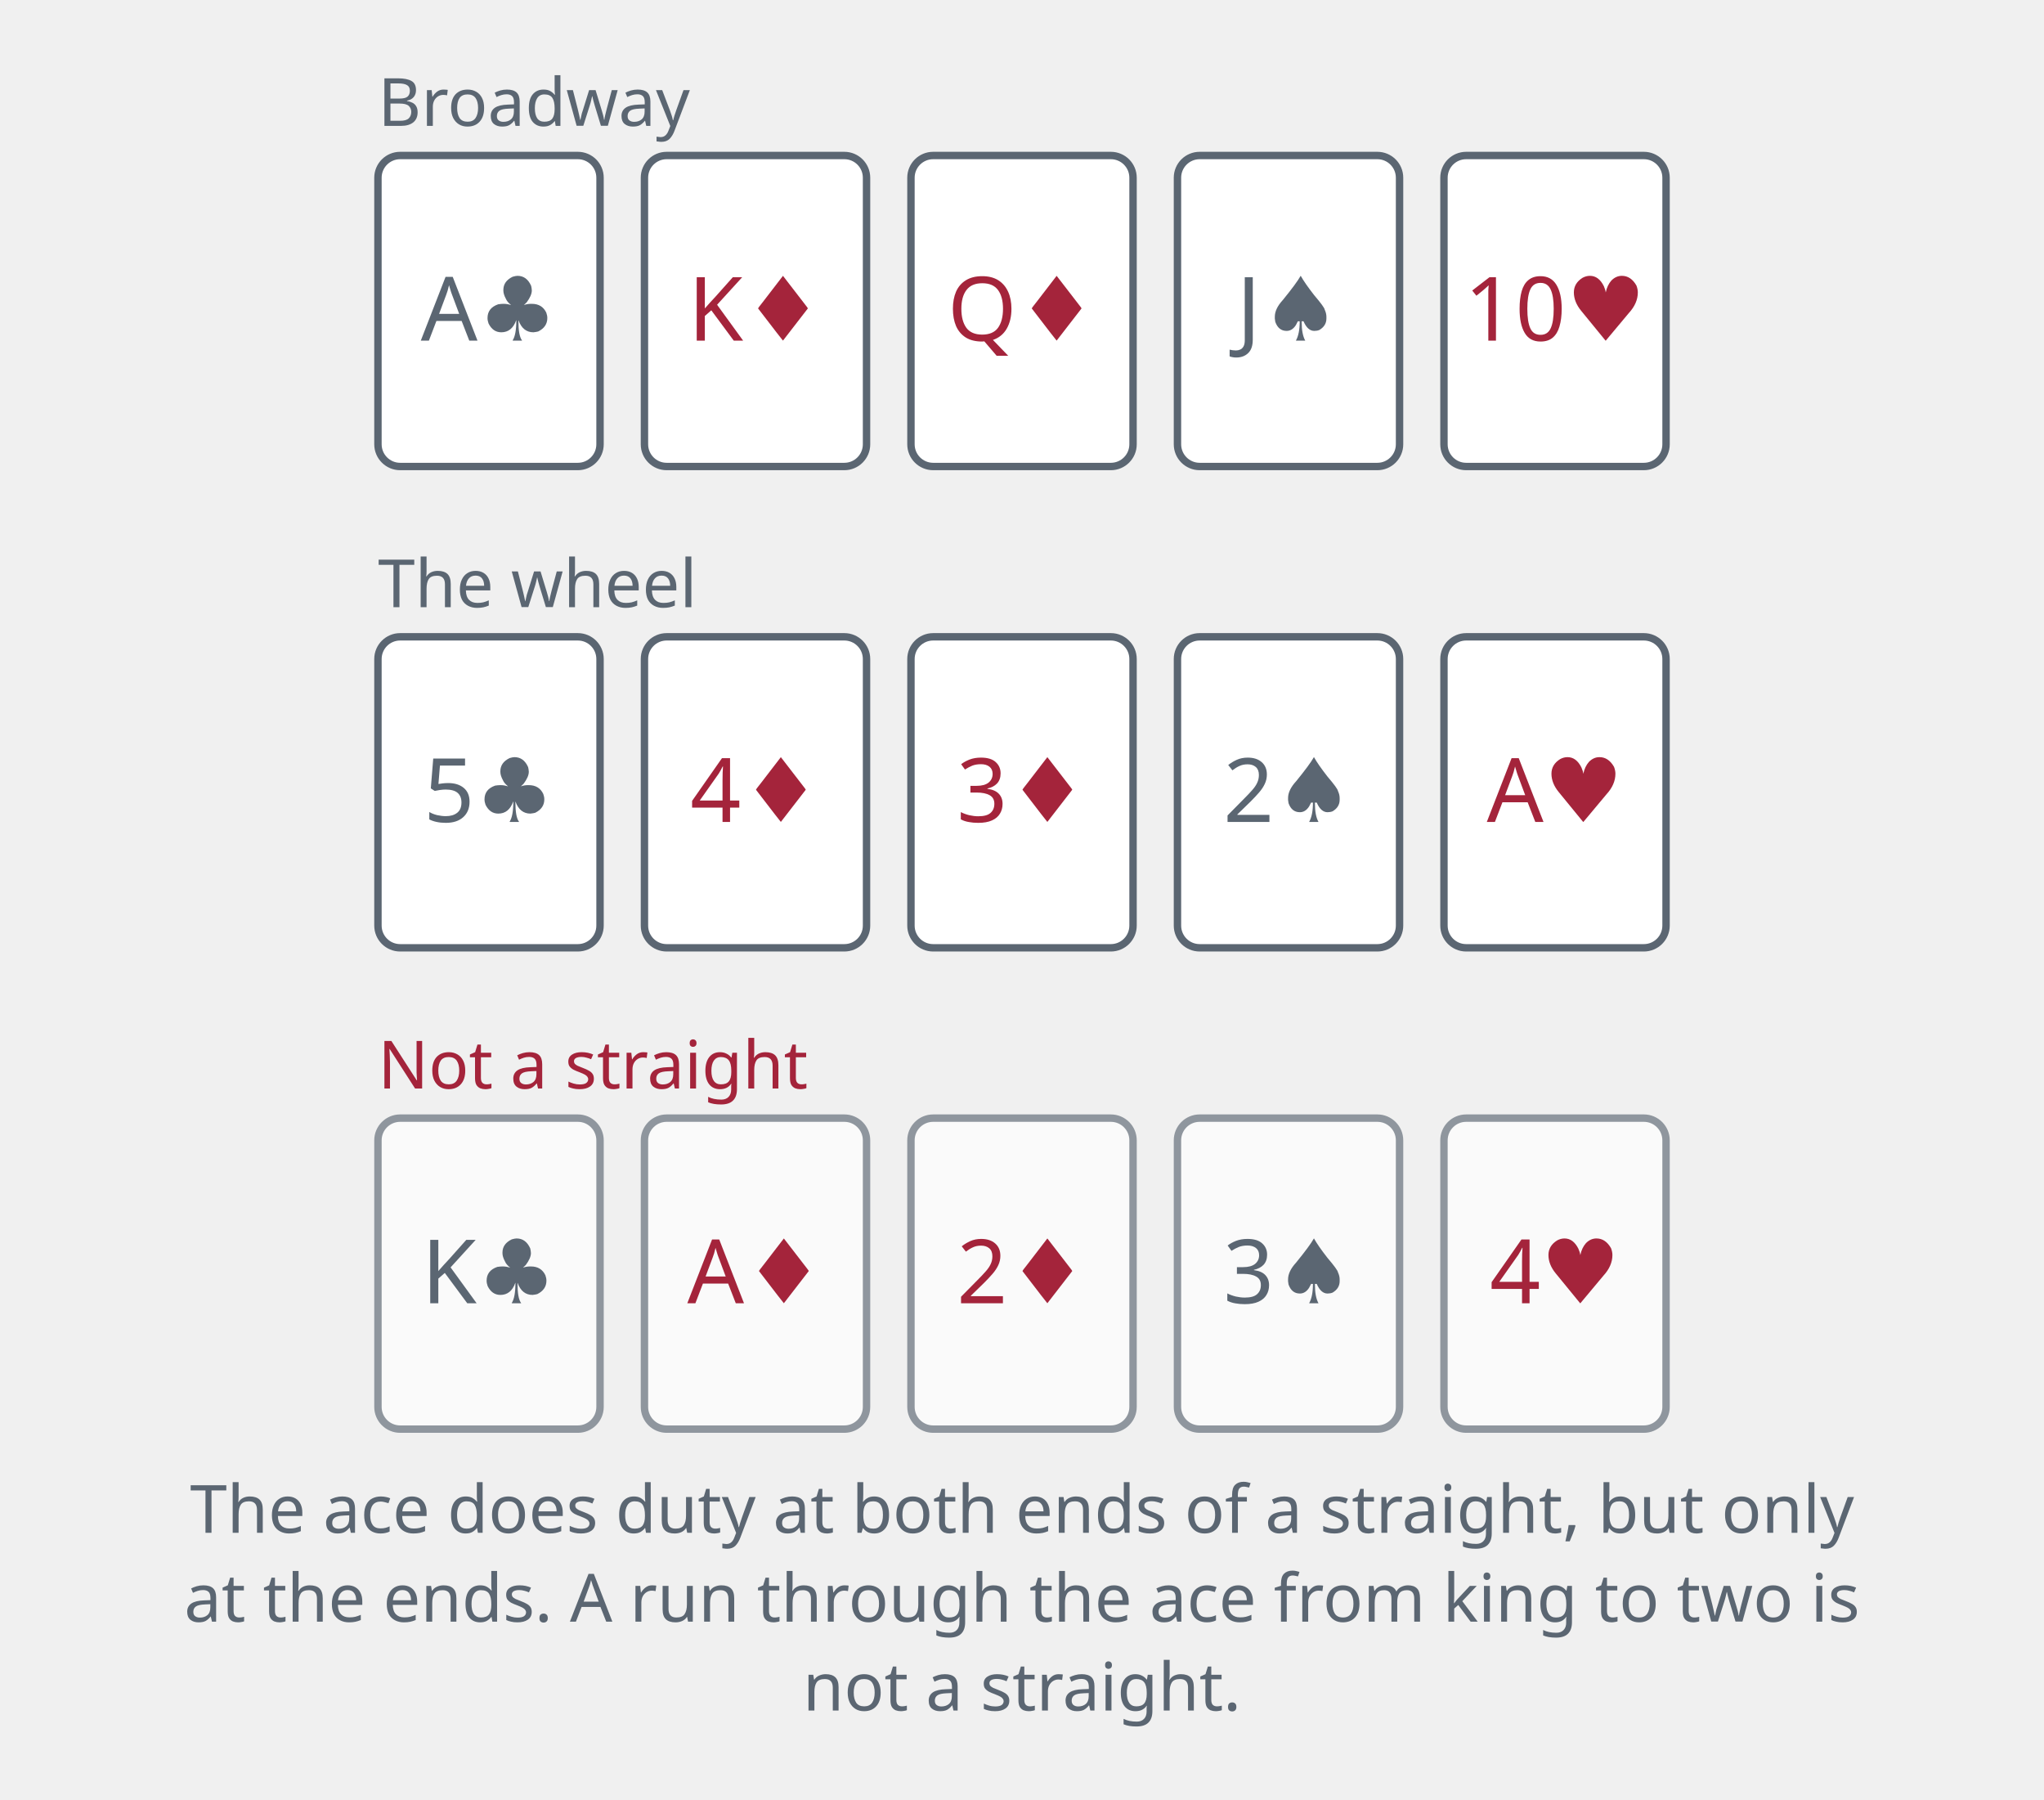
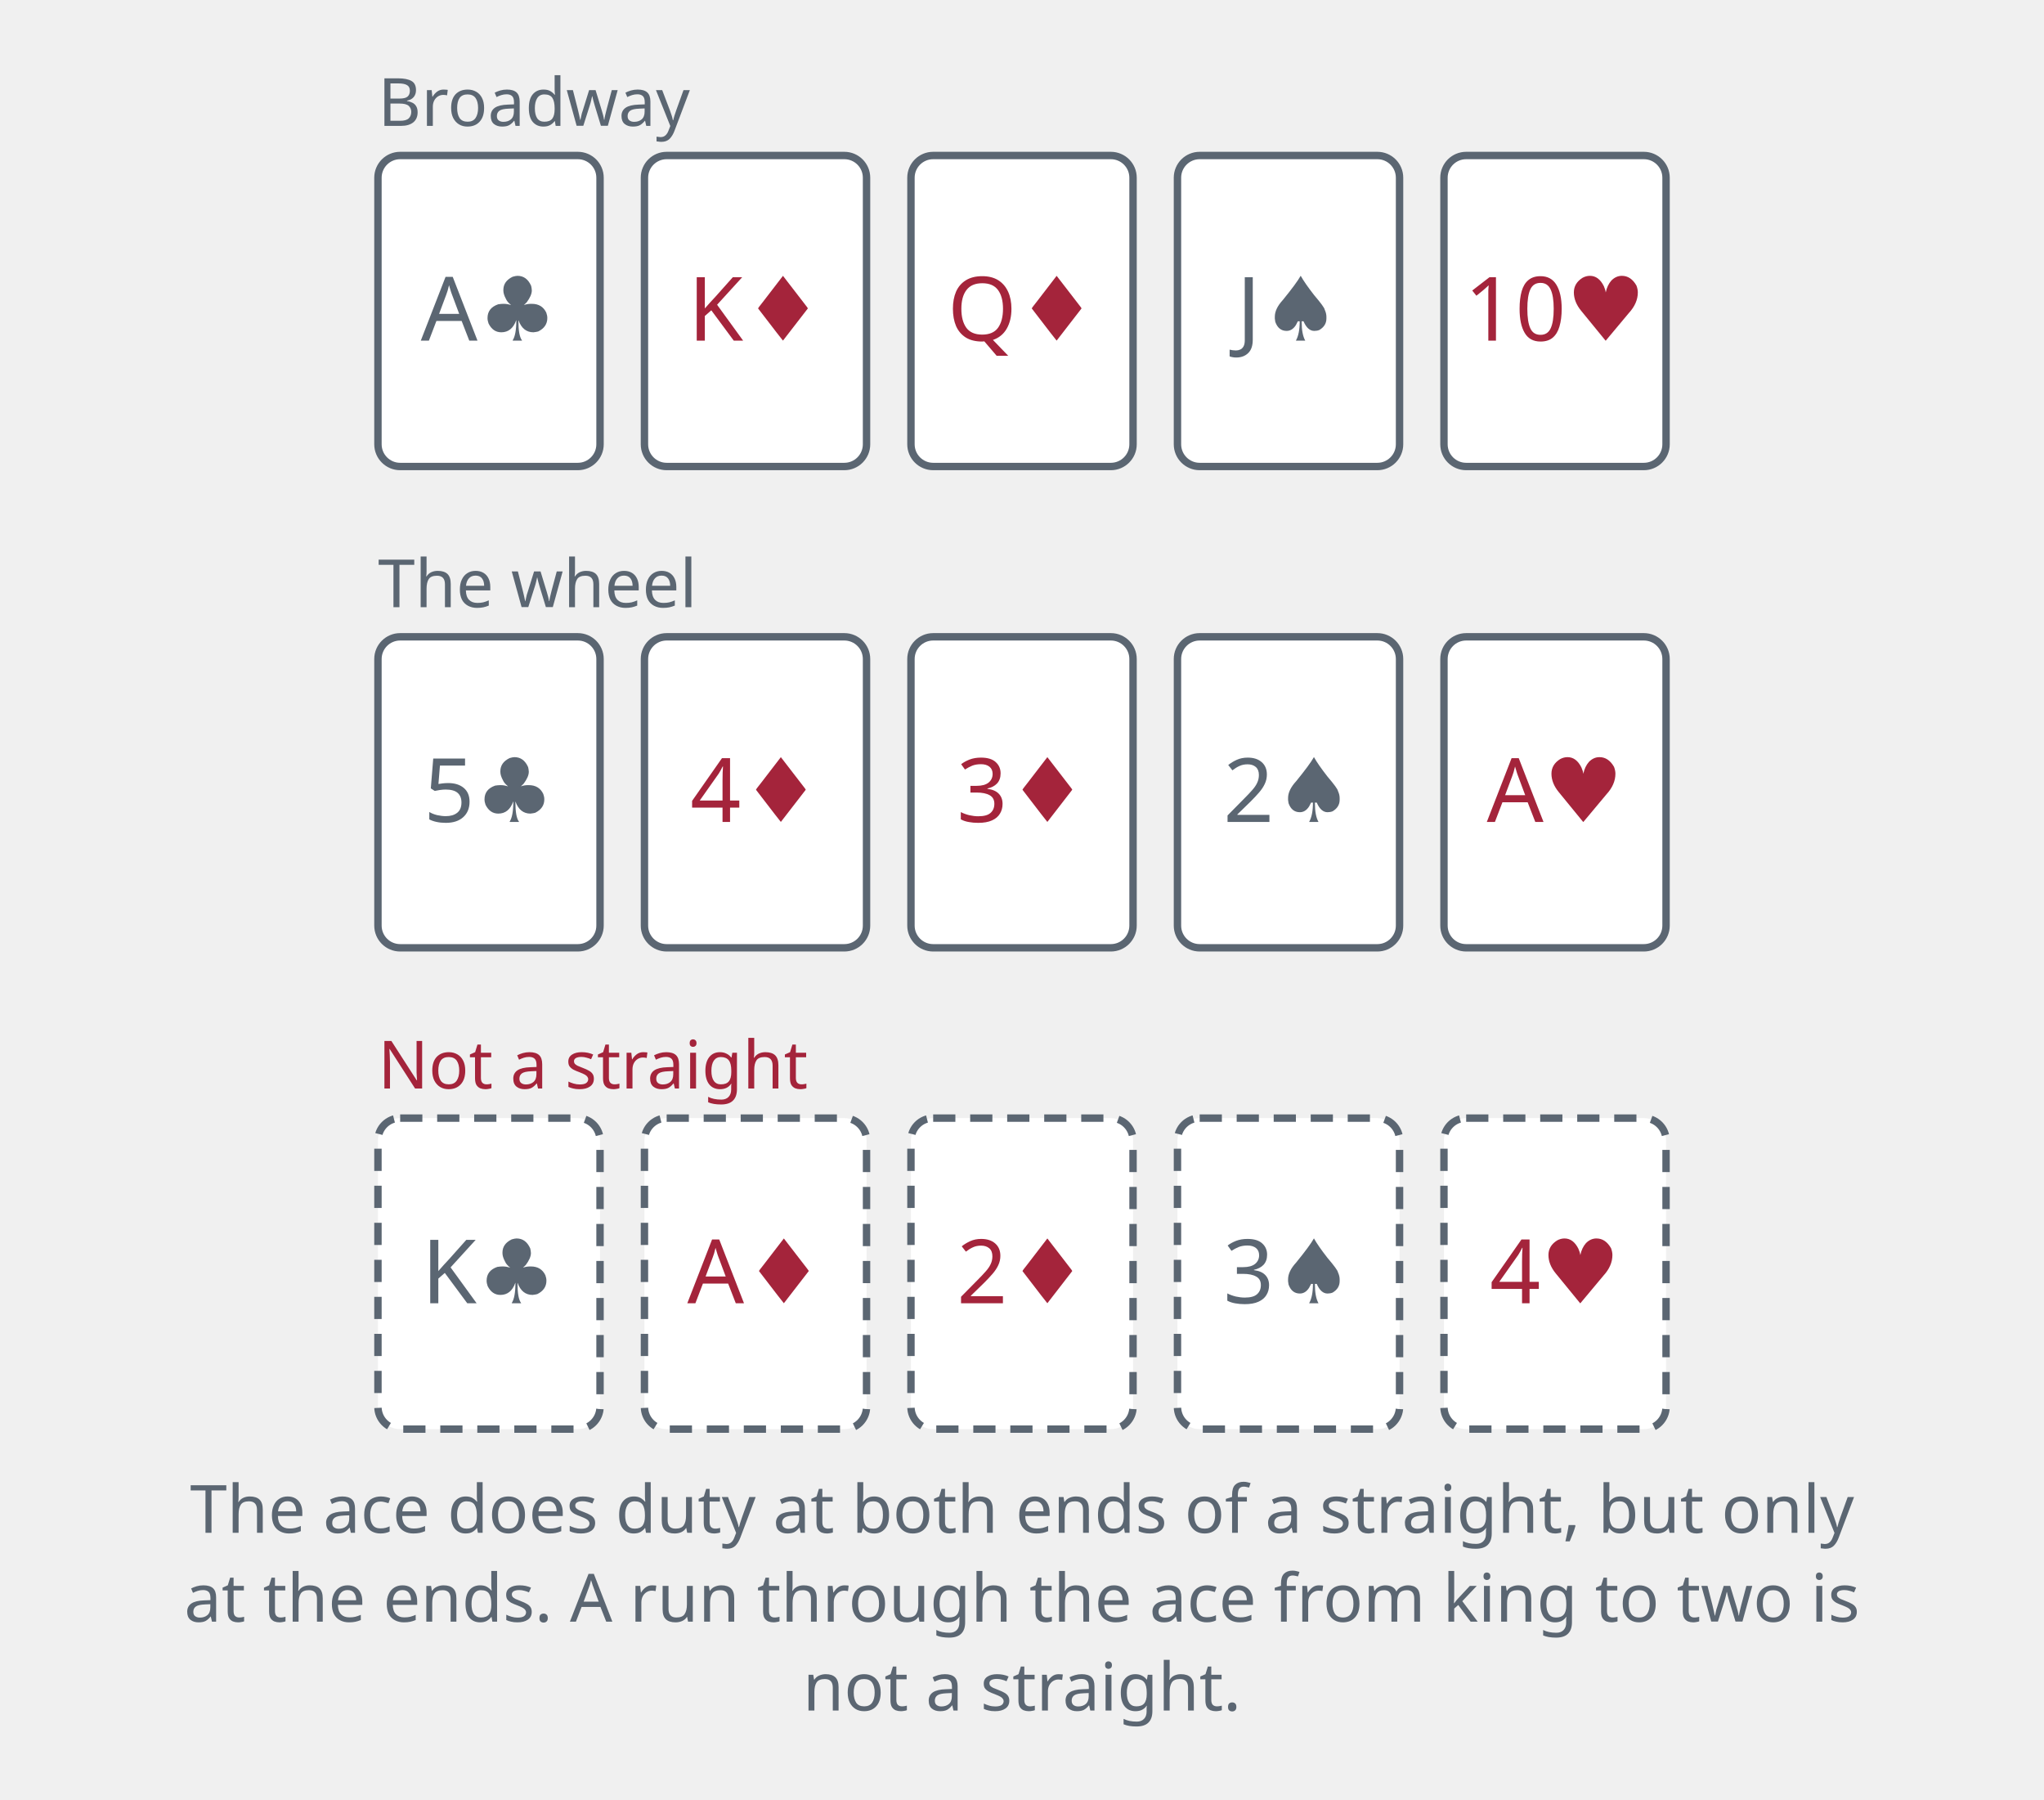
<svg xmlns="http://www.w3.org/2000/svg" viewBox="0 0 276 243" width="442" height="389" role="img" aria-label="Five Card Draw: The ace does duty at both ends of a straight, but only at the ends. A run through the ace from king to two is not a straight.">
  <rect x="51.0" y="21.0" width="30" height="42" rx="3" fill="#ffffff" stroke="#5b6672" stroke-width="1" />
  <text x="66.0" y="46.0" text-anchor="middle" font-family="system-ui, sans-serif" font-size="12" fill="#5b6672">A♣</text>
  <rect x="87.0" y="21.0" width="30" height="42" rx="3" fill="#ffffff" stroke="#5b6672" stroke-width="1" />
  <text x="102.0" y="46.0" text-anchor="middle" font-family="system-ui, sans-serif" font-size="12" fill="#a4243b">K♦</text>
  <rect x="123.0" y="21.0" width="30" height="42" rx="3" fill="#ffffff" stroke="#5b6672" stroke-width="1" />
  <text x="138.0" y="46.0" text-anchor="middle" font-family="system-ui, sans-serif" font-size="12" fill="#a4243b">Q♦</text>
  <rect x="159.0" y="21.0" width="30" height="42" rx="3" fill="#ffffff" stroke="#5b6672" stroke-width="1" />
  <text x="174.0" y="46.0" text-anchor="middle" font-family="system-ui, sans-serif" font-size="12" fill="#5b6672">J♠</text>
  <rect x="195.0" y="21.0" width="30" height="42" rx="3" fill="#ffffff" stroke="#5b6672" stroke-width="1" />
  <text x="210.0" y="46.0" text-anchor="middle" font-family="system-ui, sans-serif" font-size="12" fill="#a4243b">10♥</text>
  <rect x="51.0" y="86.0" width="30" height="42" rx="3" fill="#ffffff" stroke="#5b6672" stroke-width="1" />
  <text x="66.0" y="111.0" text-anchor="middle" font-family="system-ui, sans-serif" font-size="12" fill="#5b6672">5♣</text>
  <rect x="87.0" y="86.0" width="30" height="42" rx="3" fill="#ffffff" stroke="#5b6672" stroke-width="1" />
  <text x="102.0" y="111.0" text-anchor="middle" font-family="system-ui, sans-serif" font-size="12" fill="#a4243b">4♦</text>
  <rect x="123.0" y="86.0" width="30" height="42" rx="3" fill="#ffffff" stroke="#5b6672" stroke-width="1" />
  <text x="138.0" y="111.0" text-anchor="middle" font-family="system-ui, sans-serif" font-size="12" fill="#a4243b">3♦</text>
  <rect x="159.0" y="86.0" width="30" height="42" rx="3" fill="#ffffff" stroke="#5b6672" stroke-width="1" />
  <text x="174.0" y="111.0" text-anchor="middle" font-family="system-ui, sans-serif" font-size="12" fill="#5b6672">2♠</text>
  <rect x="195.0" y="86.0" width="30" height="42" rx="3" fill="#ffffff" stroke="#5b6672" stroke-width="1" />
  <text x="210.0" y="111.0" text-anchor="middle" font-family="system-ui, sans-serif" font-size="12" fill="#a4243b">A♥</text>
-   <rect x="51.0" y="151.0" width="30" height="42" rx="3" fill="#ffffff" stroke="#5b6672" stroke-width="1" opacity="0.65" />
+   <rect x="51.0" y="151.0" width="30" height="42" rx="3" fill="#ffffff" stroke="#5b6672" stroke-width="1" stroke-dasharray="3 2" />
  <text x="66.0" y="176.0" text-anchor="middle" font-family="system-ui, sans-serif" font-size="12" fill="#5b6672">K♣</text>
-   <rect x="87.0" y="151.0" width="30" height="42" rx="3" fill="#ffffff" stroke="#5b6672" stroke-width="1" opacity="0.65" />
+   <rect x="87.0" y="151.0" width="30" height="42" rx="3" fill="#ffffff" stroke="#5b6672" stroke-width="1" stroke-dasharray="3 2" />
  <text x="102.0" y="176.0" text-anchor="middle" font-family="system-ui, sans-serif" font-size="12" fill="#a4243b">A♦</text>
-   <rect x="123.0" y="151.0" width="30" height="42" rx="3" fill="#ffffff" stroke="#5b6672" stroke-width="1" opacity="0.65" />
+   <rect x="123.0" y="151.0" width="30" height="42" rx="3" fill="#ffffff" stroke="#5b6672" stroke-width="1" stroke-dasharray="3 2" />
  <text x="138.0" y="176.0" text-anchor="middle" font-family="system-ui, sans-serif" font-size="12" fill="#a4243b">2♦</text>
-   <rect x="159.0" y="151.0" width="30" height="42" rx="3" fill="#ffffff" stroke="#5b6672" stroke-width="1" opacity="0.65" />
+   <rect x="159.0" y="151.0" width="30" height="42" rx="3" fill="#ffffff" stroke="#5b6672" stroke-width="1" stroke-dasharray="3 2" />
  <text x="174.0" y="176.0" text-anchor="middle" font-family="system-ui, sans-serif" font-size="12" fill="#5b6672">3♠</text>
-   <rect x="195.0" y="151.0" width="30" height="42" rx="3" fill="#ffffff" stroke="#5b6672" stroke-width="1" opacity="0.65" />
+   <rect x="195.0" y="151.0" width="30" height="42" rx="3" fill="#ffffff" stroke="#5b6672" stroke-width="1" stroke-dasharray="3 2" />
  <text x="210.0" y="176.0" text-anchor="middle" font-family="system-ui, sans-serif" font-size="12" fill="#a4243b">4♥</text>
  <text x="51.0" y="17.0" font-family="system-ui, sans-serif" font-size="9" fill="#5b6672">Broadway</text>
  <text x="51.0" y="82.0" font-family="system-ui, sans-serif" font-size="9" fill="#5b6672">The wheel</text>
  <text x="51.0" y="147.0" font-family="system-ui, sans-serif" font-size="9" fill="#a4243b">Not a straight</text>
  <text x="138.0" y="207.0" text-anchor="middle" font-family="system-ui, sans-serif" font-size="9" fill="#5b6672">The ace does duty at both ends of a straight, but only</text>
  <text x="138.0" y="219.0" text-anchor="middle" font-family="system-ui, sans-serif" font-size="9" fill="#5b6672">at the ends. A run through the ace from king to two is</text>
  <text x="138.0" y="231.0" text-anchor="middle" font-family="system-ui, sans-serif" font-size="9" fill="#5b6672">not a straight.</text>
</svg>
